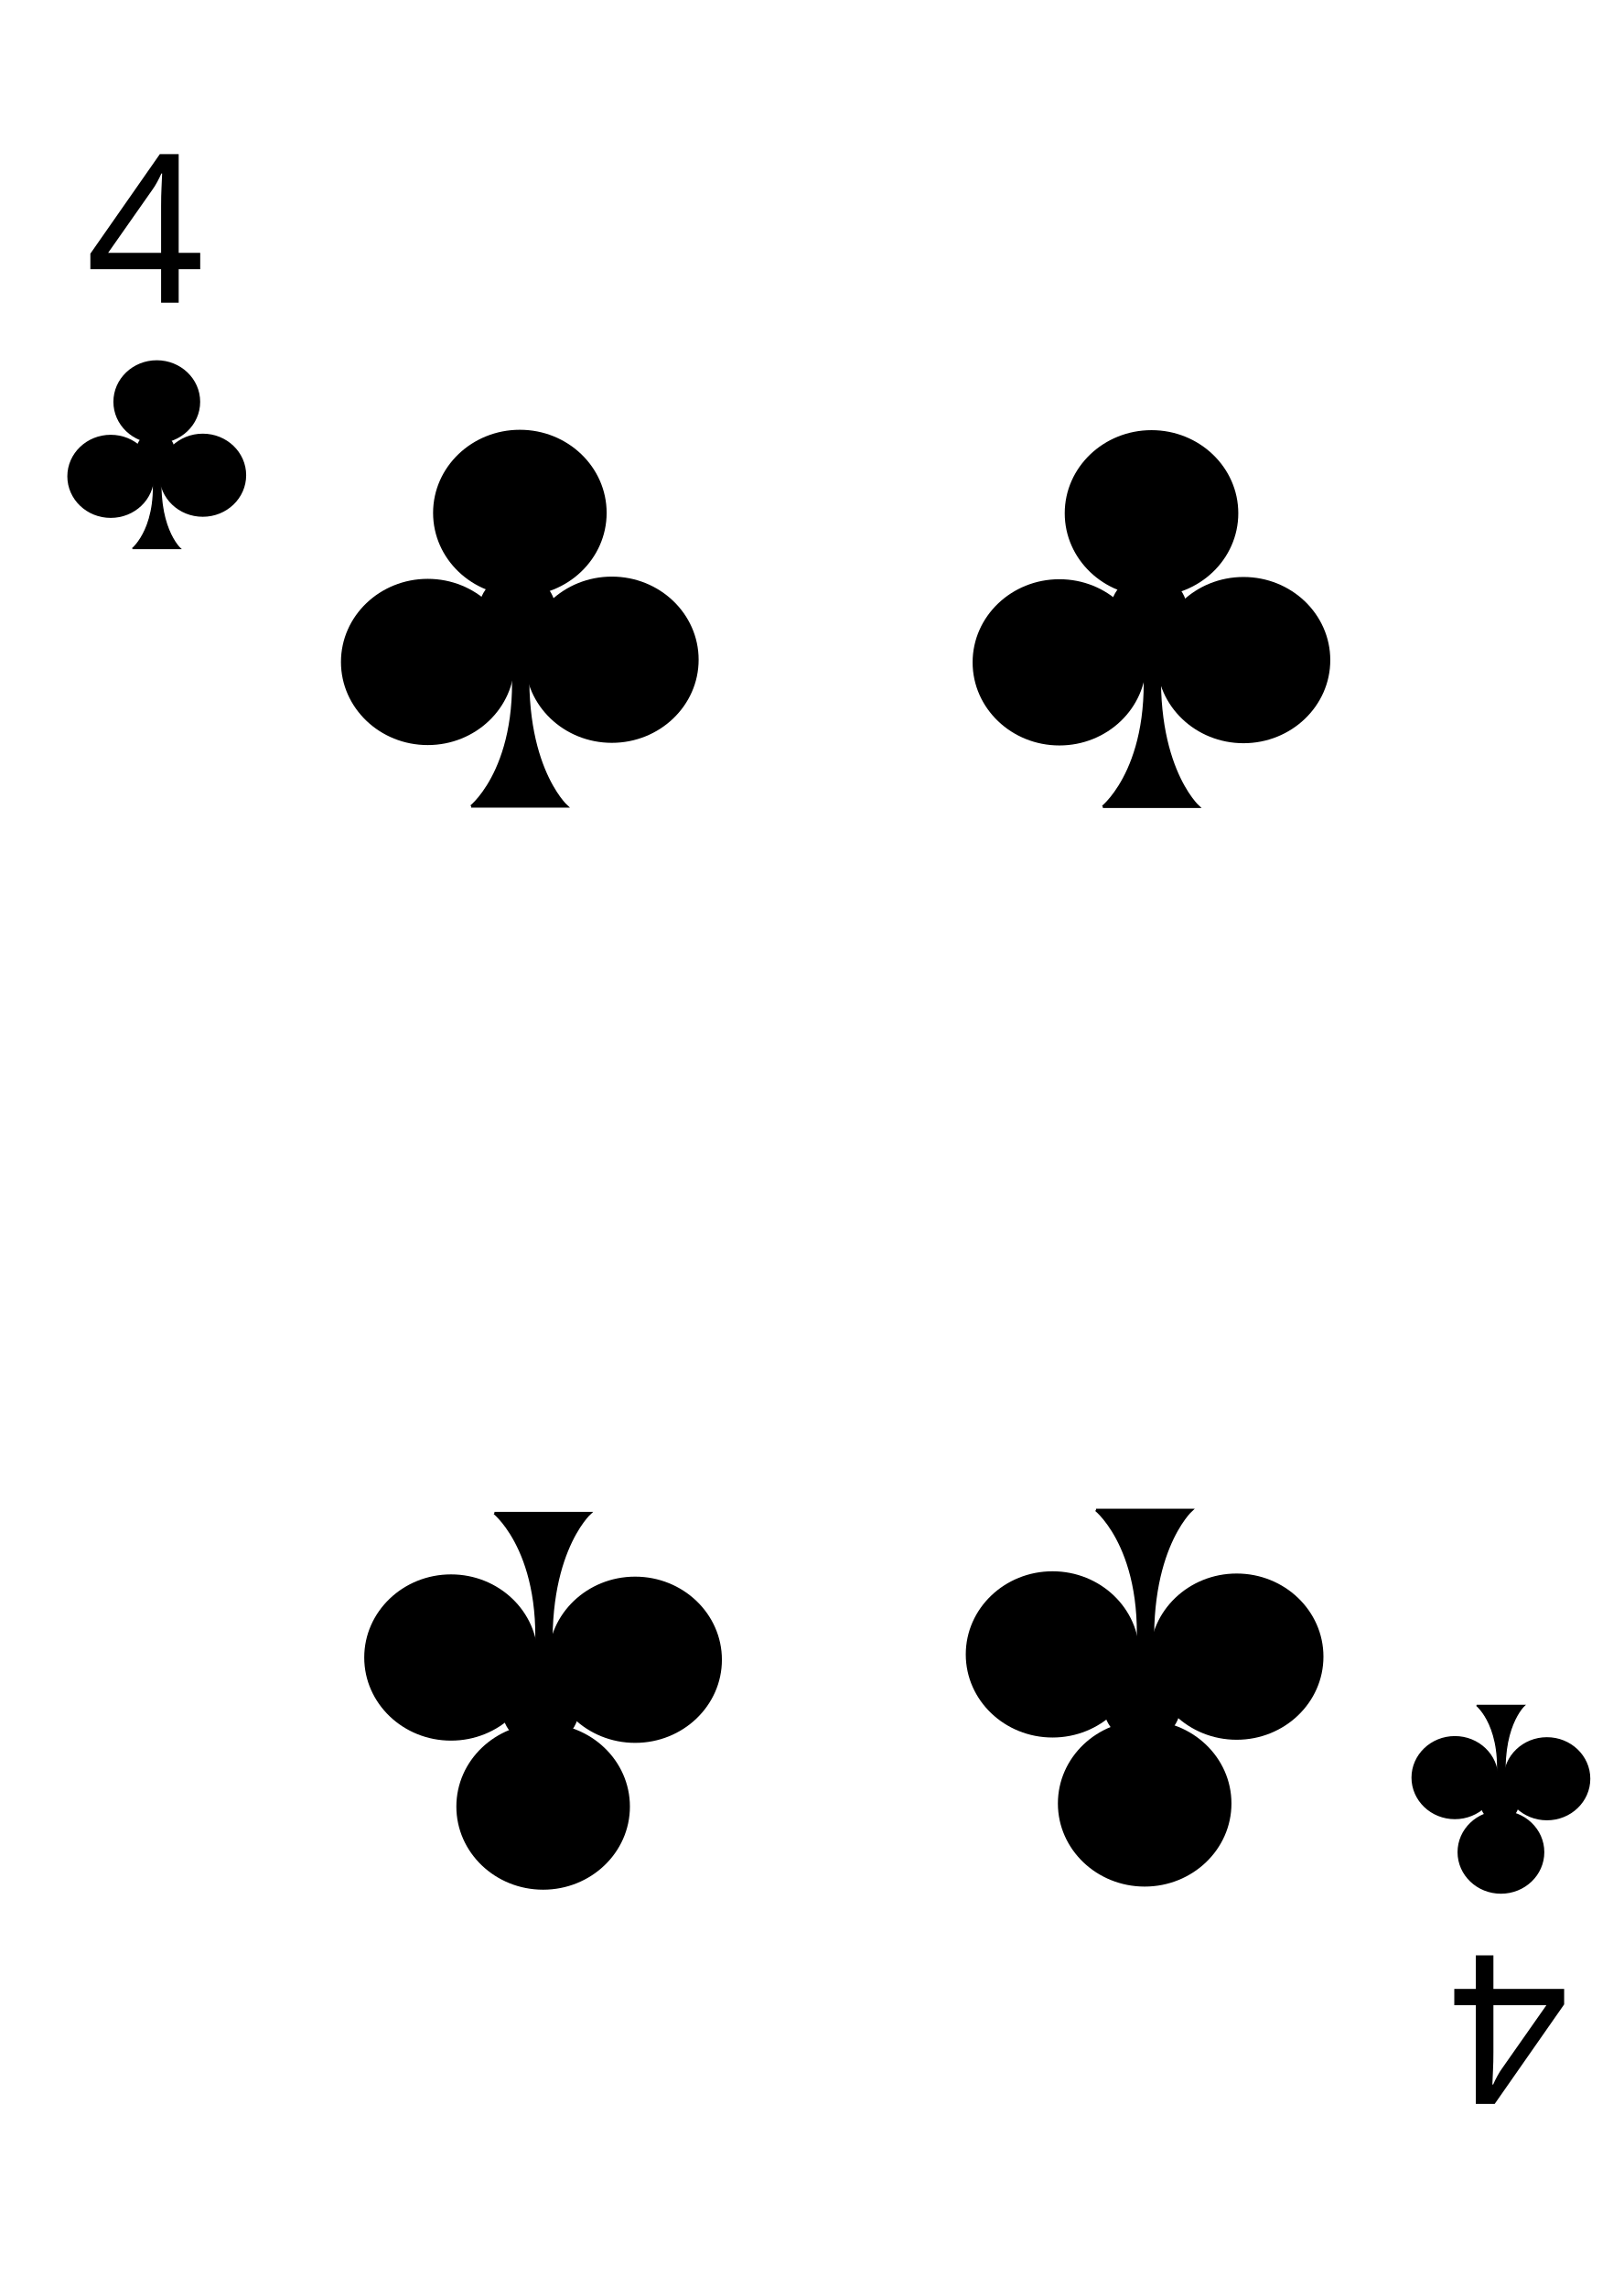
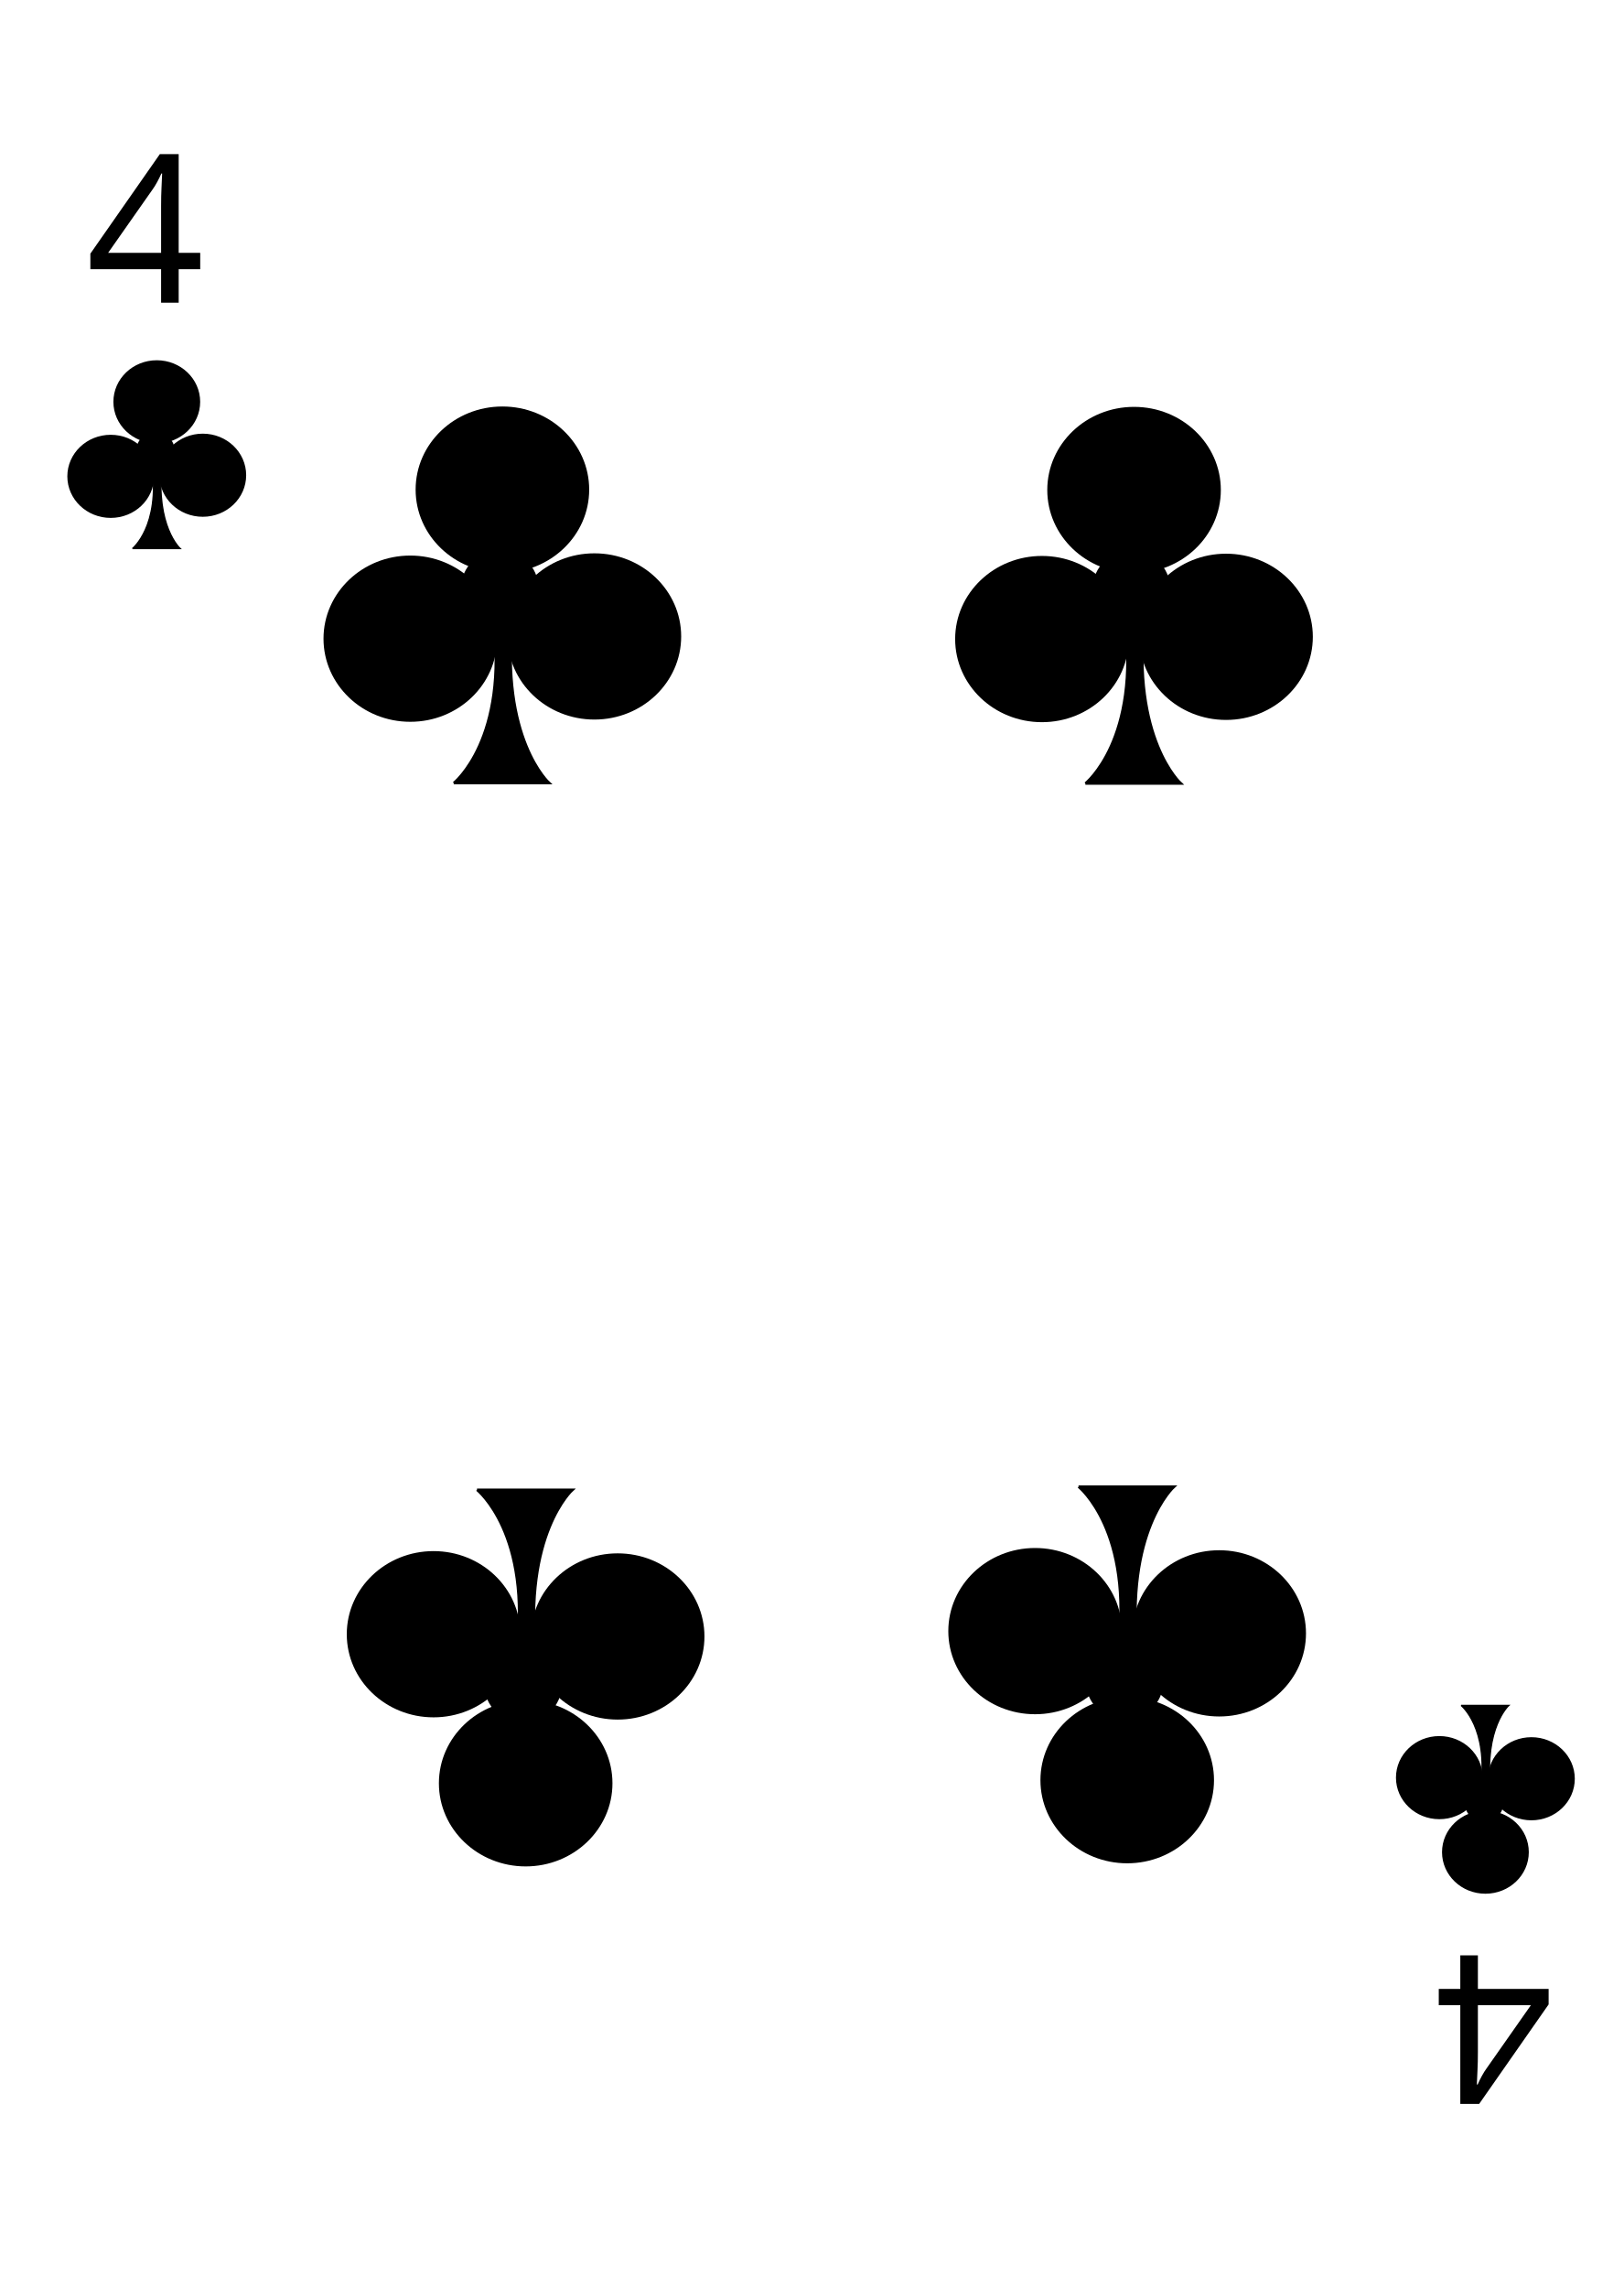
- <svg xmlns="http://www.w3.org/2000/svg" width="443mm" height="624mm" viewBox="0 0 443 624" version="1.1" id="svg8">
+ <svg xmlns="http://www.w3.org/2000/svg" id="svg8" version="1.1" viewBox="0 0 443 624" height="624mm" width="443mm">
  <defs id="defs2">
-     <clipPath id="clipEmfPath1" clipPathUnits="userSpaceOnUse">
-       <path id="path833" d="M 0,0 H 264.091 V 373.013 H 0 Z" />
+     <clipPath clipPathUnits="userSpaceOnUse" id="clipEmfPath1">
+       <path d="M 0,0 H 264.091 V 373.013 H 0 Z" id="path833" />
    </clipPath>
-     <pattern y="0" x="0" height="6" width="6" patternUnits="userSpaceOnUse" id="EMFhbasepattern" />
+     <pattern id="EMFhbasepattern" patternUnits="userSpaceOnUse" width="6" height="6" x="0" y="0" />
  </defs>
  <g id="layer1">
-     <text id="text874" y="60.38" x="26.895" style="font-style:normal;font-weight:normal;font-size:27.566px;line-height:1.25;font-family:sans-serif;fill:#000000;fill-opacity:1;stroke:none;stroke-width:0.861" xml:space="preserve">
-       <tspan id="tspan884" style="font-style:normal;font-variant:normal;font-weight:normal;font-stretch:normal;font-size:27.566px;font-family:Cabin;-inkscape-font-specification:Cabin;stroke-width:0.861" y="60.38" x="26.895" />
+     <text xml:space="preserve" style="font-style:normal;font-weight:normal;font-size:27.566px;line-height:1.25;font-family:sans-serif;fill:#000000;fill-opacity:1;stroke:none;stroke-width:0.861" x="26.895" y="60.38" id="text874">
+       <tspan x="26.895" y="60.38" style="font-style:normal;font-variant:normal;font-weight:normal;font-stretch:normal;font-size:27.566px;font-family:Cabin;-inkscape-font-specification:Cabin;stroke-width:0.861" id="tspan884" />
    </text>
-     <text xml:space="preserve" style="font-style:normal;font-weight:normal;font-size:56.444px;line-height:1.25;font-family:sans-serif;fill:#000000;fill-opacity:1;stroke:none;stroke-width:0.265" x="23.466" y="82.549" id="text1076">
-       <tspan id="tspan1074" x="23.466" y="82.549" style="font-style:normal;font-variant:normal;font-weight:normal;font-stretch:normal;font-size:56.444px;font-family:TechnicLite;-inkscape-font-specification:TechnicLite;fill:#000000;fill-opacity:1;stroke-width:0.265">4</tspan>
+     <text id="text1076" y="82.549" x="23.466" style="font-style:normal;font-weight:normal;font-size:56.444px;line-height:1.25;font-family:sans-serif;fill:#000000;fill-opacity:1;stroke:none;stroke-width:0.265" xml:space="preserve">
+       <tspan style="font-style:normal;font-variant:normal;font-weight:normal;font-stretch:normal;font-size:56.444px;font-family:TechnicLite;-inkscape-font-specification:TechnicLite;fill:#000000;fill-opacity:1;stroke-width:0.265" y="82.549" x="23.466" id="tspan1074">4</tspan>
    </text>
-     <text transform="scale(-1)" id="text969" y="-533.287" x="-427.898" style="font-style:normal;font-weight:normal;font-size:56.444px;line-height:1.25;font-family:sans-serif;fill:#000000;fill-opacity:1;stroke:none;stroke-width:0.265" xml:space="preserve">
-       <tspan style="font-style:normal;font-variant:normal;font-weight:normal;font-stretch:normal;font-size:56.444px;font-family:TechnicLite;-inkscape-font-specification:TechnicLite;fill:#000000;fill-opacity:1;stroke-width:0.265" y="-533.287" x="-427.898" id="tspan967">4</tspan>
+     <text xml:space="preserve" style="font-style:normal;font-weight:normal;font-size:56.444px;line-height:1.25;font-family:sans-serif;fill:#000000;fill-opacity:1;stroke:none;stroke-width:0.265" x="-423.664" y="-533.287" id="text969" transform="scale(-1)">
+       <tspan id="tspan967" x="-423.664" y="-533.287" style="font-style:normal;font-variant:normal;font-weight:normal;font-stretch:normal;font-size:56.444px;font-family:TechnicLite;-inkscape-font-specification:TechnicLite;fill:#000000;fill-opacity:1;stroke-width:0.265">4</tspan>
    </text>
-     <g transform="translate(16.21704,97.61434)" id="layer1-8">
-       <path style="fill:#000000;fill-opacity:1;stroke:#000000;stroke-width:0.341px;stroke-linecap:butt;stroke-linejoin:miter;stroke-opacity:1" d="m 19.915,51.991 c 0,0 7.558,-6.046 5.337,-22.658 l 2.715,-0.084 c -1.753,16.69 4.979,22.742 4.979,22.742 H 19.915" id="path833-8" />
-       <ellipse ry="10.785" rx="11.288" style="fill:#000000;fill-opacity:1;stroke:#000000;stroke-width:1.098;stroke-linecap:round;stroke-linejoin:round;paint-order:stroke fill markers" id="path835" cx="39.103" cy="31.992" />
-       <ellipse style="fill:#000000;fill-opacity:1;stroke:#000000;stroke-width:1.022;stroke-linecap:round;stroke-linejoin:round;paint-order:stroke fill markers" id="path837" cx="37.717" cy="36.468" rx="0.264" ry="0.336" />
-       <ellipse ry="10.785" rx="11.288" cy="32.298" cx="13.989" id="path835-2" style="fill:#000000;fill-opacity:1;stroke:#000000;stroke-width:1.098;stroke-linecap:round;stroke-linejoin:round;paint-order:stroke fill markers" />
-       <ellipse ry="10.785" rx="11.288" cy="11.97" cx="26.555" id="path835-6" style="fill:#000000;fill-opacity:1;stroke:#000000;stroke-width:1.098;stroke-linecap:round;stroke-linejoin:round;paint-order:stroke fill markers" />
-       <ellipse style="fill:#000000;fill-opacity:1;stroke:#000000;stroke-width:0.747;stroke-linecap:round;stroke-linejoin:round;paint-order:stroke fill markers" id="path869" cx="26.198" cy="25.3" rx="4.884" ry="4.667" />
+     <g id="layer1-8" transform="translate(16.21704,97.61434)">
+       <path id="path833-8" d="m 19.915,51.991 c 0,0 7.558,-6.046 5.337,-22.658 l 2.715,-0.084 c -1.753,16.69 4.979,22.742 4.979,22.742 H 19.915" style="fill:#000000;fill-opacity:1;stroke:#000000;stroke-width:0.341px;stroke-linecap:butt;stroke-linejoin:miter;stroke-opacity:1" />
+       <ellipse cy="31.992" cx="39.103" id="path835" style="fill:#000000;fill-opacity:1;stroke:#000000;stroke-width:1.098;stroke-linecap:round;stroke-linejoin:round;paint-order:stroke fill markers" rx="11.288" ry="10.785" />
+       <ellipse ry="0.336" rx="0.264" cy="36.468" cx="37.717" id="path837" style="fill:#000000;fill-opacity:1;stroke:#000000;stroke-width:1.022;stroke-linecap:round;stroke-linejoin:round;paint-order:stroke fill markers" />
+       <ellipse style="fill:#000000;fill-opacity:1;stroke:#000000;stroke-width:1.098;stroke-linecap:round;stroke-linejoin:round;paint-order:stroke fill markers" id="path835-2" cx="13.989" cy="32.298" rx="11.288" ry="10.785" />
+       <ellipse style="fill:#000000;fill-opacity:1;stroke:#000000;stroke-width:1.098;stroke-linecap:round;stroke-linejoin:round;paint-order:stroke fill markers" id="path835-6" cx="26.555" cy="11.97" rx="11.288" ry="10.785" />
+       <ellipse ry="4.667" rx="4.884" cy="25.3" cx="26.198" id="path869" style="fill:#000000;fill-opacity:1;stroke:#000000;stroke-width:0.747;stroke-linecap:round;stroke-linejoin:round;paint-order:stroke fill markers" />
    </g>
-     <g id="g1018" transform="matrix(1,0,0,-1,382.9108,517.1056)">
-       <path id="path1006" d="m 19.915,51.991 c 0,0 7.558,-6.046 5.337,-22.658 l 2.715,-0.084 c -1.753,16.69 4.979,22.742 4.979,22.742 H 19.915" style="fill:#000000;fill-opacity:1;stroke:#000000;stroke-width:0.341px;stroke-linecap:butt;stroke-linejoin:miter;stroke-opacity:1" />
-       <ellipse cy="31.992" cx="39.103" id="ellipse1008" style="fill:#000000;fill-opacity:1;stroke:#000000;stroke-width:1.098;stroke-linecap:round;stroke-linejoin:round;paint-order:stroke fill markers" rx="11.288" ry="10.785" />
-       <ellipse ry="0.336" rx="0.264" cy="36.468" cx="37.717" id="ellipse1010" style="fill:#000000;fill-opacity:1;stroke:#000000;stroke-width:1.022;stroke-linecap:round;stroke-linejoin:round;paint-order:stroke fill markers" />
-       <ellipse style="fill:#000000;fill-opacity:1;stroke:#000000;stroke-width:1.098;stroke-linecap:round;stroke-linejoin:round;paint-order:stroke fill markers" id="ellipse1012" cx="13.989" cy="32.298" rx="11.288" ry="10.785" />
-       <ellipse style="fill:#000000;fill-opacity:1;stroke:#000000;stroke-width:1.098;stroke-linecap:round;stroke-linejoin:round;paint-order:stroke fill markers" id="ellipse1014" cx="26.555" cy="11.97" rx="11.288" ry="10.785" />
-       <ellipse ry="4.667" rx="4.884" cy="25.3" cx="26.198" id="ellipse1016" style="fill:#000000;fill-opacity:1;stroke:#000000;stroke-width:0.747;stroke-linecap:round;stroke-linejoin:round;paint-order:stroke fill markers" />
+     <g transform="matrix(1,0,0,-1,378.6775,517.1056)" id="g1018">
+       <path style="fill:#000000;fill-opacity:1;stroke:#000000;stroke-width:0.341px;stroke-linecap:butt;stroke-linejoin:miter;stroke-opacity:1" d="m 19.915,51.991 c 0,0 7.558,-6.046 5.337,-22.658 l 2.715,-0.084 c -1.753,16.69 4.979,22.742 4.979,22.742 H 19.915" id="path1006" />
+       <ellipse ry="10.785" rx="11.288" style="fill:#000000;fill-opacity:1;stroke:#000000;stroke-width:1.098;stroke-linecap:round;stroke-linejoin:round;paint-order:stroke fill markers" id="ellipse1008" cx="39.103" cy="31.992" />
+       <ellipse style="fill:#000000;fill-opacity:1;stroke:#000000;stroke-width:1.022;stroke-linecap:round;stroke-linejoin:round;paint-order:stroke fill markers" id="ellipse1010" cx="37.717" cy="36.468" rx="0.264" ry="0.336" />
+       <ellipse ry="10.785" rx="11.288" cy="32.298" cx="13.989" id="ellipse1012" style="fill:#000000;fill-opacity:1;stroke:#000000;stroke-width:1.098;stroke-linecap:round;stroke-linejoin:round;paint-order:stroke fill markers" />
+       <ellipse ry="10.785" rx="11.288" cy="11.97" cx="26.555" id="ellipse1014" style="fill:#000000;fill-opacity:1;stroke:#000000;stroke-width:1.098;stroke-linecap:round;stroke-linejoin:round;paint-order:stroke fill markers" />
+       <ellipse style="fill:#000000;fill-opacity:1;stroke:#000000;stroke-width:0.747;stroke-linecap:round;stroke-linejoin:round;paint-order:stroke fill markers" id="ellipse1016" cx="26.198" cy="25.3" rx="4.884" ry="4.667" />
    </g>
-     <g id="g1032" transform="matrix(2,0,0,2,88.71215,115.9402)">
-       <path id="path1020" d="m 19.915,51.991 c 0,0 7.558,-6.046 5.337,-22.658 l 2.715,-0.084 c -1.753,16.69 4.979,22.742 4.979,22.742 H 19.915" style="fill:#000000;fill-opacity:1;stroke:#000000;stroke-width:0.341px;stroke-linecap:butt;stroke-linejoin:miter;stroke-opacity:1" />
-       <ellipse cy="31.992" cx="39.103" id="ellipse1022" style="fill:#000000;fill-opacity:1;stroke:#000000;stroke-width:1.098;stroke-linecap:round;stroke-linejoin:round;paint-order:stroke fill markers" rx="11.288" ry="10.785" />
-       <ellipse ry="0.336" rx="0.264" cy="36.468" cx="37.717" id="ellipse1024" style="fill:#000000;fill-opacity:1;stroke:#000000;stroke-width:1.022;stroke-linecap:round;stroke-linejoin:round;paint-order:stroke fill markers" />
-       <ellipse style="fill:#000000;fill-opacity:1;stroke:#000000;stroke-width:1.098;stroke-linecap:round;stroke-linejoin:round;paint-order:stroke fill markers" id="ellipse1026" cx="13.989" cy="32.298" rx="11.288" ry="10.785" />
-       <ellipse style="fill:#000000;fill-opacity:1;stroke:#000000;stroke-width:1.098;stroke-linecap:round;stroke-linejoin:round;paint-order:stroke fill markers" id="ellipse1028" cx="26.555" cy="11.97" rx="11.288" ry="10.785" />
-       <ellipse ry="4.667" rx="4.884" cy="25.3" cx="26.198" id="ellipse1030" style="fill:#000000;fill-opacity:1;stroke:#000000;stroke-width:0.747;stroke-linecap:round;stroke-linejoin:round;paint-order:stroke fill markers" />
+     <g transform="matrix(2,0,0,2,83.94965,109.5901)" id="g1032">
+       <path style="fill:#000000;fill-opacity:1;stroke:#000000;stroke-width:0.341px;stroke-linecap:butt;stroke-linejoin:miter;stroke-opacity:1" d="m 19.915,51.991 c 0,0 7.558,-6.046 5.337,-22.658 l 2.715,-0.084 c -1.753,16.69 4.979,22.742 4.979,22.742 H 19.915" id="path1020" />
+       <ellipse ry="10.785" rx="11.288" style="fill:#000000;fill-opacity:1;stroke:#000000;stroke-width:1.098;stroke-linecap:round;stroke-linejoin:round;paint-order:stroke fill markers" id="ellipse1022" cx="39.103" cy="31.992" />
+       <ellipse style="fill:#000000;fill-opacity:1;stroke:#000000;stroke-width:1.022;stroke-linecap:round;stroke-linejoin:round;paint-order:stroke fill markers" id="ellipse1024" cx="37.717" cy="36.468" rx="0.264" ry="0.336" />
+       <ellipse ry="10.785" rx="11.288" cy="32.298" cx="13.989" id="ellipse1026" style="fill:#000000;fill-opacity:1;stroke:#000000;stroke-width:1.098;stroke-linecap:round;stroke-linejoin:round;paint-order:stroke fill markers" />
+       <ellipse ry="10.785" rx="11.288" cy="11.97" cx="26.555" id="ellipse1028" style="fill:#000000;fill-opacity:1;stroke:#000000;stroke-width:1.098;stroke-linecap:round;stroke-linejoin:round;paint-order:stroke fill markers" />
+       <ellipse style="fill:#000000;fill-opacity:1;stroke:#000000;stroke-width:0.747;stroke-linecap:round;stroke-linejoin:round;paint-order:stroke fill markers" id="ellipse1030" cx="26.198" cy="25.3" rx="4.884" ry="4.667" />
    </g>
-     <g transform="matrix(2,0,0,-2,95.06175,516.6432)" id="g1046">
-       <path style="fill:#000000;fill-opacity:1;stroke:#000000;stroke-width:0.341px;stroke-linecap:butt;stroke-linejoin:miter;stroke-opacity:1" d="m 19.915,51.991 c 0,0 7.558,-6.046 5.337,-22.658 l 2.715,-0.084 c -1.753,16.69 4.979,22.742 4.979,22.742 H 19.915" id="path1034" />
-       <ellipse ry="10.785" rx="11.288" style="fill:#000000;fill-opacity:1;stroke:#000000;stroke-width:1.098;stroke-linecap:round;stroke-linejoin:round;paint-order:stroke fill markers" id="ellipse1036" cx="39.103" cy="31.992" />
-       <ellipse style="fill:#000000;fill-opacity:1;stroke:#000000;stroke-width:1.022;stroke-linecap:round;stroke-linejoin:round;paint-order:stroke fill markers" id="ellipse1038" cx="37.717" cy="36.468" rx="0.264" ry="0.336" />
-       <ellipse ry="10.785" rx="11.288" cy="32.298" cx="13.989" id="ellipse1040" style="fill:#000000;fill-opacity:1;stroke:#000000;stroke-width:1.098;stroke-linecap:round;stroke-linejoin:round;paint-order:stroke fill markers" />
-       <ellipse ry="10.785" rx="11.288" cy="11.97" cx="26.555" id="ellipse1042" style="fill:#000000;fill-opacity:1;stroke:#000000;stroke-width:1.098;stroke-linecap:round;stroke-linejoin:round;paint-order:stroke fill markers" />
-       <ellipse style="fill:#000000;fill-opacity:1;stroke:#000000;stroke-width:0.747;stroke-linecap:round;stroke-linejoin:round;paint-order:stroke fill markers" id="ellipse1044" cx="26.198" cy="25.3" rx="4.884" ry="4.667" />
+     <g id="g1046" transform="matrix(2,0,0,-2,90.29925,510.2931)">
+       <path id="path1034" d="m 19.915,51.991 c 0,0 7.558,-6.046 5.337,-22.658 l 2.715,-0.084 c -1.753,16.69 4.979,22.742 4.979,22.742 H 19.915" style="fill:#000000;fill-opacity:1;stroke:#000000;stroke-width:0.341px;stroke-linecap:butt;stroke-linejoin:miter;stroke-opacity:1" />
+       <ellipse cy="31.992" cx="39.103" id="ellipse1036" style="fill:#000000;fill-opacity:1;stroke:#000000;stroke-width:1.098;stroke-linecap:round;stroke-linejoin:round;paint-order:stroke fill markers" rx="11.288" ry="10.785" />
+       <ellipse ry="0.336" rx="0.264" cy="36.468" cx="37.717" id="ellipse1038" style="fill:#000000;fill-opacity:1;stroke:#000000;stroke-width:1.022;stroke-linecap:round;stroke-linejoin:round;paint-order:stroke fill markers" />
+       <ellipse style="fill:#000000;fill-opacity:1;stroke:#000000;stroke-width:1.098;stroke-linecap:round;stroke-linejoin:round;paint-order:stroke fill markers" id="ellipse1040" cx="13.989" cy="32.298" rx="11.288" ry="10.785" />
+       <ellipse style="fill:#000000;fill-opacity:1;stroke:#000000;stroke-width:1.098;stroke-linecap:round;stroke-linejoin:round;paint-order:stroke fill markers" id="ellipse1042" cx="26.555" cy="11.97" rx="11.288" ry="10.785" />
+       <ellipse ry="4.667" rx="4.884" cy="25.3" cx="26.198" id="ellipse1044" style="fill:#000000;fill-opacity:1;stroke:#000000;stroke-width:0.747;stroke-linecap:round;stroke-linejoin:round;paint-order:stroke fill markers" />
    </g>
-     <g id="g894" transform="matrix(2,0,0,-2,259.1652,515.7955)">
-       <path id="path882" d="m 19.915,51.991 c 0,0 7.558,-6.046 5.337,-22.658 l 2.715,-0.084 c -1.753,16.69 4.979,22.742 4.979,22.742 H 19.915" style="fill:#000000;fill-opacity:1;stroke:#000000;stroke-width:0.341px;stroke-linecap:butt;stroke-linejoin:miter;stroke-opacity:1" />
-       <ellipse cy="31.992" cx="39.103" id="ellipse884" style="fill:#000000;fill-opacity:1;stroke:#000000;stroke-width:1.098;stroke-linecap:round;stroke-linejoin:round;paint-order:stroke fill markers" rx="11.288" ry="10.785" />
-       <ellipse ry="0.336" rx="0.264" cy="36.468" cx="37.717" id="ellipse886" style="fill:#000000;fill-opacity:1;stroke:#000000;stroke-width:1.022;stroke-linecap:round;stroke-linejoin:round;paint-order:stroke fill markers" />
-       <ellipse style="fill:#000000;fill-opacity:1;stroke:#000000;stroke-width:1.098;stroke-linecap:round;stroke-linejoin:round;paint-order:stroke fill markers" id="ellipse888" cx="13.989" cy="32.298" rx="11.288" ry="10.785" />
-       <ellipse style="fill:#000000;fill-opacity:1;stroke:#000000;stroke-width:1.098;stroke-linecap:round;stroke-linejoin:round;paint-order:stroke fill markers" id="ellipse890" cx="26.555" cy="11.97" rx="11.288" ry="10.785" />
-       <ellipse ry="4.667" rx="4.884" cy="25.3" cx="26.198" id="ellipse892" style="fill:#000000;fill-opacity:1;stroke:#000000;stroke-width:0.747;stroke-linecap:round;stroke-linejoin:round;paint-order:stroke fill markers" />
+     <g transform="matrix(2,0,0,-2,254.4027,509.4455)" id="g894">
+       <path style="fill:#000000;fill-opacity:1;stroke:#000000;stroke-width:0.341px;stroke-linecap:butt;stroke-linejoin:miter;stroke-opacity:1" d="m 19.915,51.991 c 0,0 7.558,-6.046 5.337,-22.658 l 2.715,-0.084 c -1.753,16.69 4.979,22.742 4.979,22.742 H 19.915" id="path882" />
+       <ellipse ry="10.785" rx="11.288" style="fill:#000000;fill-opacity:1;stroke:#000000;stroke-width:1.098;stroke-linecap:round;stroke-linejoin:round;paint-order:stroke fill markers" id="ellipse884" cx="39.103" cy="31.992" />
+       <ellipse style="fill:#000000;fill-opacity:1;stroke:#000000;stroke-width:1.022;stroke-linecap:round;stroke-linejoin:round;paint-order:stroke fill markers" id="ellipse886" cx="37.717" cy="36.468" rx="0.264" ry="0.336" />
+       <ellipse ry="10.785" rx="11.288" cy="32.298" cx="13.989" id="ellipse888" style="fill:#000000;fill-opacity:1;stroke:#000000;stroke-width:1.098;stroke-linecap:round;stroke-linejoin:round;paint-order:stroke fill markers" />
+       <ellipse ry="10.785" rx="11.288" cy="11.97" cx="26.555" id="ellipse890" style="fill:#000000;fill-opacity:1;stroke:#000000;stroke-width:1.098;stroke-linecap:round;stroke-linejoin:round;paint-order:stroke fill markers" />
+       <ellipse style="fill:#000000;fill-opacity:1;stroke:#000000;stroke-width:0.747;stroke-linecap:round;stroke-linejoin:round;paint-order:stroke fill markers" id="ellipse892" cx="26.198" cy="25.3" rx="4.884" ry="4.667" />
    </g>
-     <g transform="matrix(2,0,0,2,261.0313,116.043)" id="g887">
-       <path style="fill:#000000;fill-opacity:1;stroke:#000000;stroke-width:0.341px;stroke-linecap:butt;stroke-linejoin:miter;stroke-opacity:1" d="m 19.915,51.991 c 0,0 7.558,-6.046 5.337,-22.658 l 2.715,-0.084 c -1.753,16.69 4.979,22.742 4.979,22.742 H 19.915" id="path874" />
-       <ellipse ry="10.785" rx="11.288" style="fill:#000000;fill-opacity:1;stroke:#000000;stroke-width:1.098;stroke-linecap:round;stroke-linejoin:round;paint-order:stroke fill markers" id="ellipse876" cx="39.103" cy="31.992" />
-       <ellipse style="fill:#000000;fill-opacity:1;stroke:#000000;stroke-width:1.022;stroke-linecap:round;stroke-linejoin:round;paint-order:stroke fill markers" id="ellipse878" cx="37.717" cy="36.468" rx="0.264" ry="0.336" />
-       <ellipse ry="10.785" rx="11.288" cy="32.298" cx="13.989" id="ellipse880" style="fill:#000000;fill-opacity:1;stroke:#000000;stroke-width:1.098;stroke-linecap:round;stroke-linejoin:round;paint-order:stroke fill markers" />
-       <ellipse ry="10.785" rx="11.288" cy="11.97" cx="26.555" id="ellipse882" style="fill:#000000;fill-opacity:1;stroke:#000000;stroke-width:1.098;stroke-linecap:round;stroke-linejoin:round;paint-order:stroke fill markers" />
-       <ellipse style="fill:#000000;fill-opacity:1;stroke:#000000;stroke-width:0.747;stroke-linecap:round;stroke-linejoin:round;paint-order:stroke fill markers" id="ellipse885" cx="26.198" cy="25.3" rx="4.884" ry="4.667" />
+     <g id="g887" transform="matrix(2,0,0,2,256.2688,109.693)">
+       <path id="path874" d="m 19.915,51.991 c 0,0 7.558,-6.046 5.337,-22.658 l 2.715,-0.084 c -1.753,16.69 4.979,22.742 4.979,22.742 H 19.915" style="fill:#000000;fill-opacity:1;stroke:#000000;stroke-width:0.341px;stroke-linecap:butt;stroke-linejoin:miter;stroke-opacity:1" />
+       <ellipse cy="31.992" cx="39.103" id="ellipse876" style="fill:#000000;fill-opacity:1;stroke:#000000;stroke-width:1.098;stroke-linecap:round;stroke-linejoin:round;paint-order:stroke fill markers" rx="11.288" ry="10.785" />
+       <ellipse ry="0.336" rx="0.264" cy="36.468" cx="37.717" id="ellipse878" style="fill:#000000;fill-opacity:1;stroke:#000000;stroke-width:1.022;stroke-linecap:round;stroke-linejoin:round;paint-order:stroke fill markers" />
+       <ellipse style="fill:#000000;fill-opacity:1;stroke:#000000;stroke-width:1.098;stroke-linecap:round;stroke-linejoin:round;paint-order:stroke fill markers" id="ellipse880" cx="13.989" cy="32.298" rx="11.288" ry="10.785" />
+       <ellipse style="fill:#000000;fill-opacity:1;stroke:#000000;stroke-width:1.098;stroke-linecap:round;stroke-linejoin:round;paint-order:stroke fill markers" id="ellipse882" cx="26.555" cy="11.97" rx="11.288" ry="10.785" />
+       <ellipse ry="4.667" rx="4.884" cy="25.3" cx="26.198" id="ellipse885" style="fill:#000000;fill-opacity:1;stroke:#000000;stroke-width:0.747;stroke-linecap:round;stroke-linejoin:round;paint-order:stroke fill markers" />
    </g>
  </g>
</svg>
